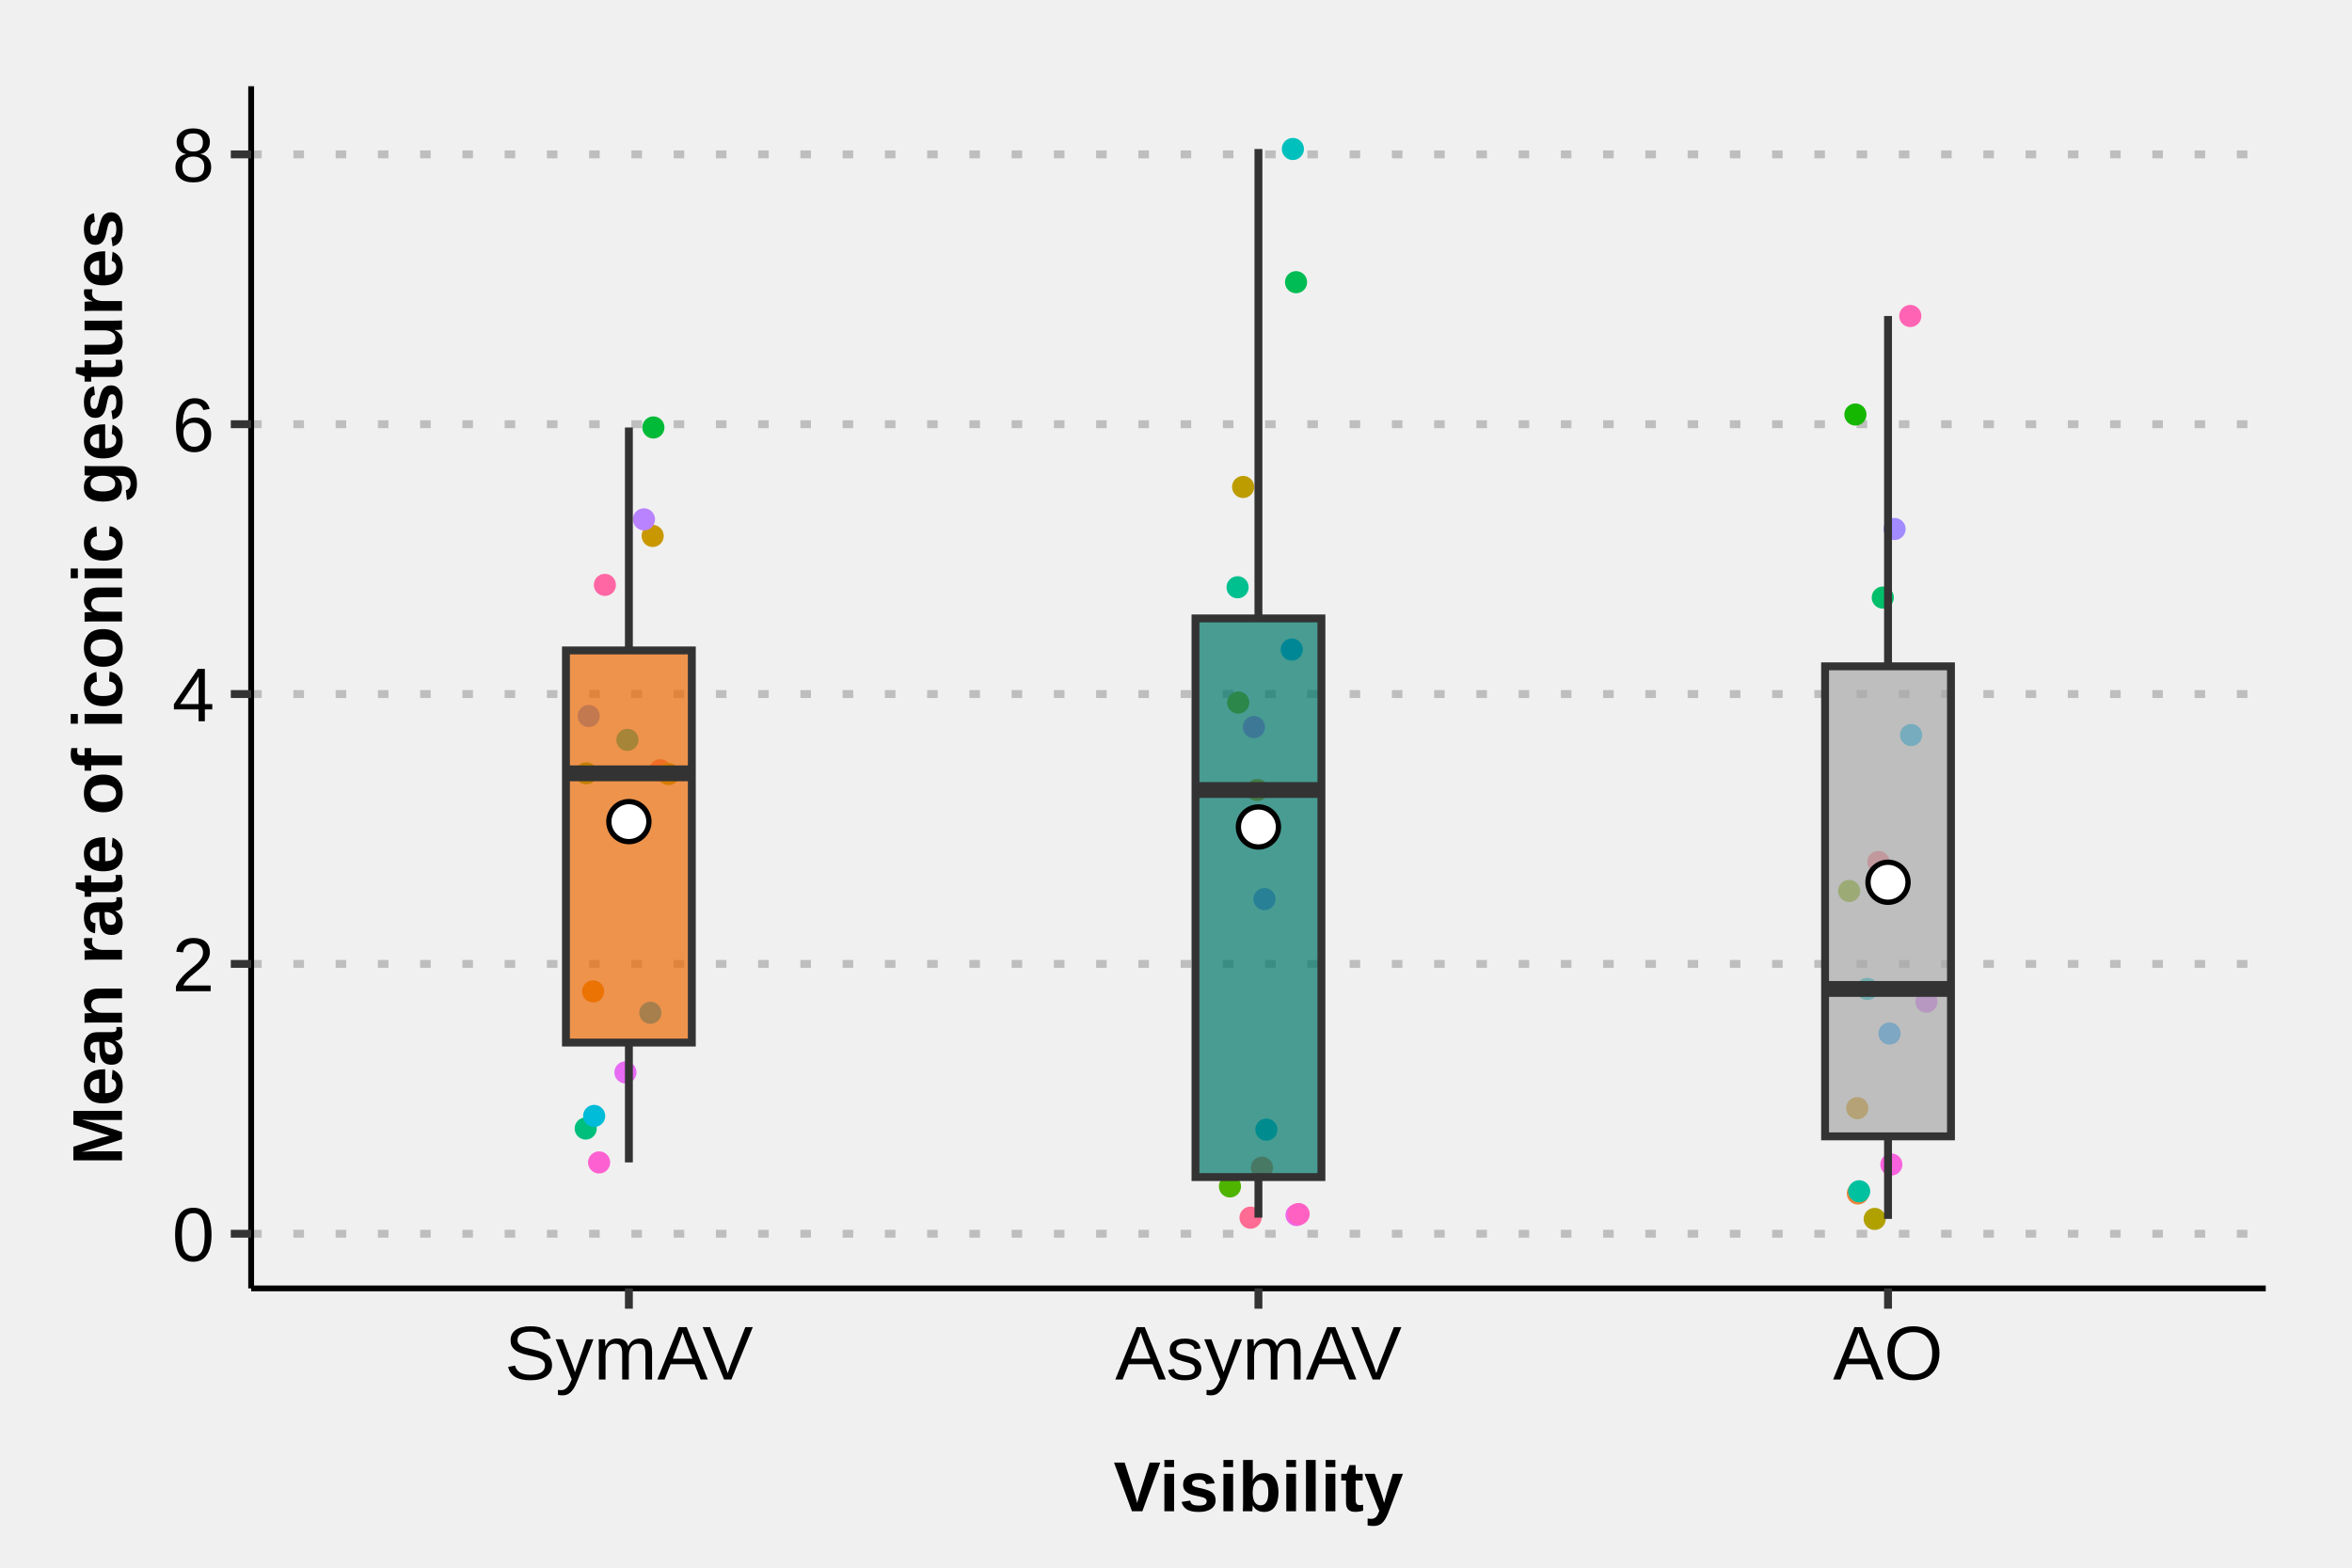
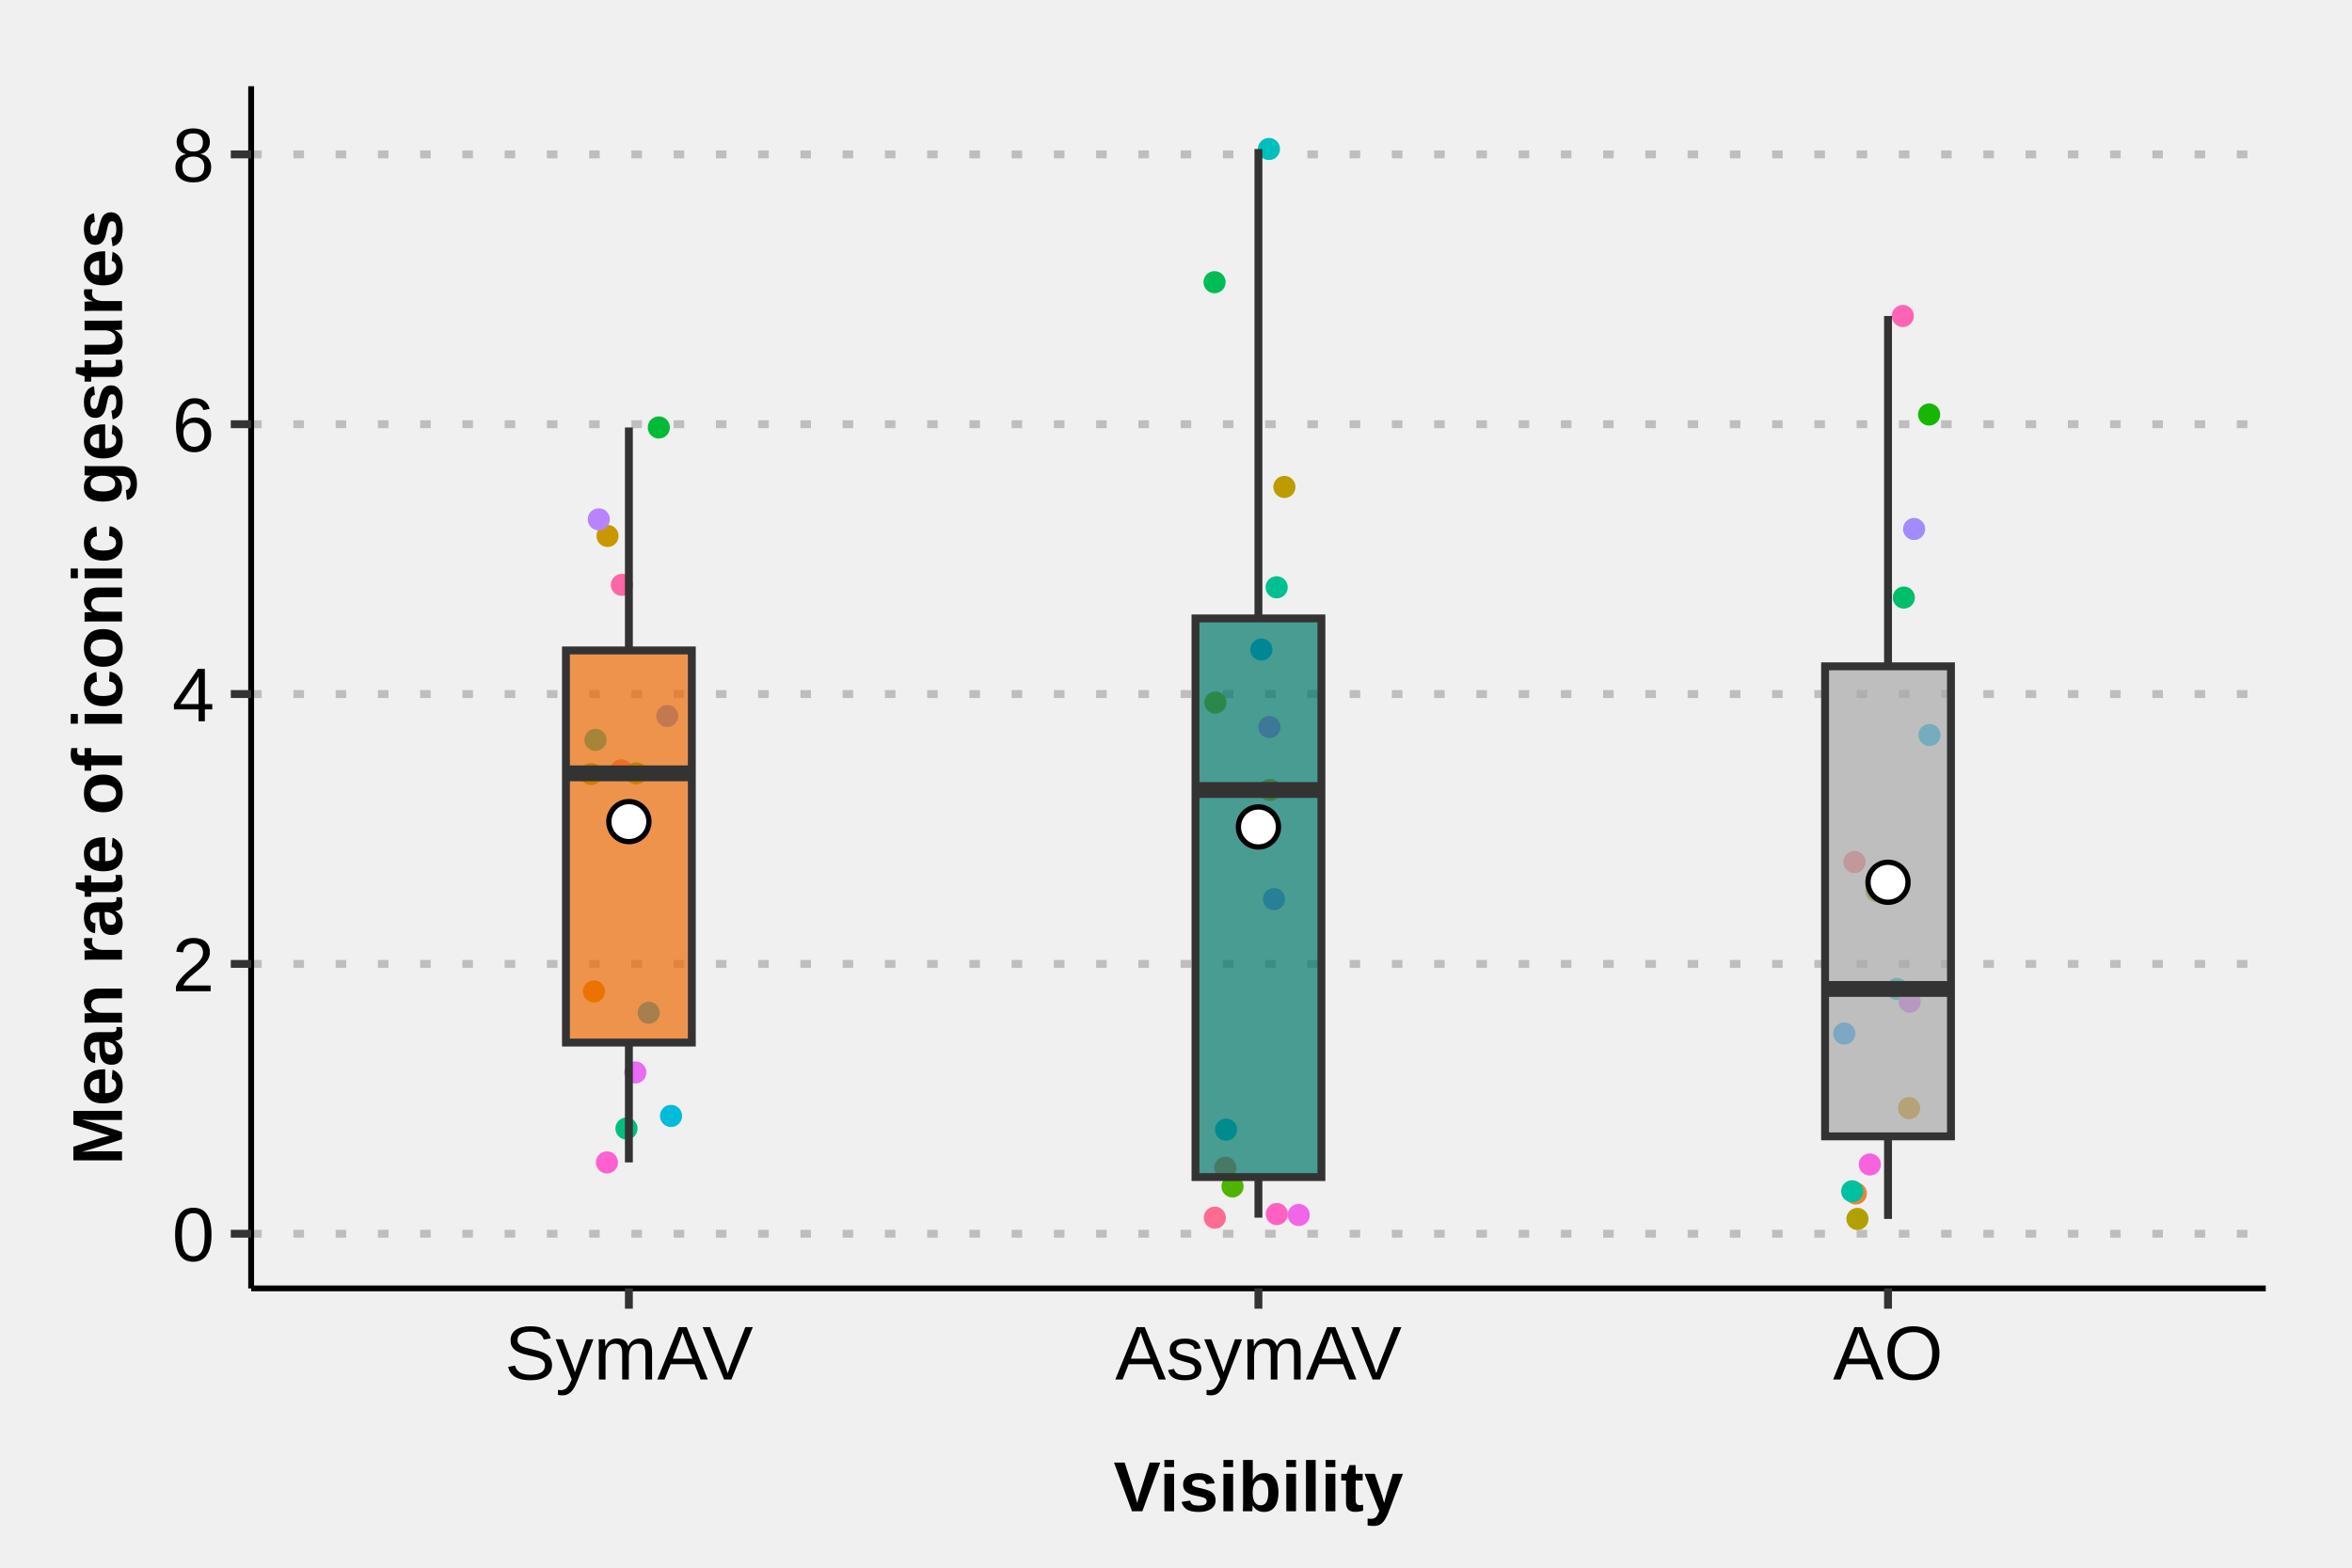
<svg xmlns="http://www.w3.org/2000/svg" width="432.00pt" height="288.00pt" viewBox="0 0 432.00 288.00">
  <g class="svglite">
    <defs>
      <style type="text/css">
    .svglite line, .svglite polyline, .svglite polygon, .svglite path, .svglite rect, .svglite circle {
      fill: none;
      stroke: #000000;
      stroke-linecap: round;
      stroke-linejoin: round;
      stroke-miterlimit: 10.00;
    }
    .svglite text {
      white-space: pre;
    }
    .svglite g.glyphgroup path {
      fill: inherit;
      stroke: none;
    }
  </style>
    </defs>
    <rect width="100%" height="100%" style="stroke: none; fill: none;" />
    <defs>
      <clipPath id="cpMC4wMHw0MzIuMDB8MC4wMHwyODguMDA=">
        <rect x="0.00" y="0.00" width="432.00" height="288.00" />
      </clipPath>
    </defs>
    <g clip-path="url(#cpMC4wMHw0MzIuMDB8MC4wMHwyODguMDA=)">
</g>
    <defs>
      <clipPath id="cpNDYuMTN8NDE2LjE2fDE1Ljg0fDIzNi42OQ==">
        <rect x="46.13" y="15.84" width="370.03" height="220.85" />
      </clipPath>
    </defs>
    <g clip-path="url(#cpNDYuMTN8NDE2LjE2fDE1Ljg0fDIzNi42OQ==)">
      <polyline points="46.13,226.65 416.16,226.65 " style="stroke-width: 1.45; stroke: #BEBEBE; stroke-dasharray: 1.94,5.82; stroke-linecap: butt;" />
      <polyline points="46.13,177.08 416.16,177.08 " style="stroke-width: 1.45; stroke: #BEBEBE; stroke-dasharray: 1.94,5.82; stroke-linecap: butt;" />
      <polyline points="46.13,127.50 416.16,127.50 " style="stroke-width: 1.45; stroke: #BEBEBE; stroke-dasharray: 1.94,5.82; stroke-linecap: butt;" />
      <polyline points="46.13,77.93 416.16,77.93 " style="stroke-width: 1.45; stroke: #BEBEBE; stroke-dasharray: 1.94,5.82; stroke-linecap: butt;" />
      <polyline points="46.13,28.36 416.16,28.36 " style="stroke-width: 1.45; stroke: #BEBEBE; stroke-dasharray: 1.94,5.82; stroke-linecap: butt;" />
-       <circle cx="121.25" cy="141.51" r="1.55" style="stroke-width: 0.97; stroke: #F8766D; fill: #F8766D;" />
-       <circle cx="231.78" cy="214.52" r="1.55" style="stroke-width: 0.97; stroke: #F27C56; fill: #F27C56;" />
-       <circle cx="341.24" cy="219.25" r="1.55" style="stroke-width: 0.97; stroke: #EC823A; fill: #EC823A;" />
-       <circle cx="108.94" cy="182.13" r="1.55" style="stroke-width: 0.97; stroke: #E58700; fill: #E58700;" />
-       <circle cx="230.92" cy="145.13" r="1.55" style="stroke-width: 0.97; stroke: #DC8D00; fill: #DC8D00;" />
-       <circle cx="341.13" cy="203.58" r="1.55" style="stroke-width: 0.97; stroke: #D39200; fill: #D39200;" />
-       <circle cx="119.88" cy="98.46" r="1.55" style="stroke-width: 0.97; stroke: #C99800; fill: #C99800;" />
-       <circle cx="228.33" cy="89.46" r="1.55" style="stroke-width: 0.97; stroke: #BD9C00; fill: #BD9C00;" />
-       <circle cx="344.33" cy="223.93" r="1.55" style="stroke-width: 0.97; stroke: #B1A100; fill: #B1A100;" />
-       <circle cx="122.79" cy="142.20" r="1.55" style="stroke-width: 0.97; stroke: #A3A500; fill: #A3A500;" />
-       <circle cx="227.43" cy="129.07" r="1.55" style="stroke-width: 0.97; stroke: #93AA00; fill: #93AA00;" />
-       <circle cx="339.64" cy="163.68" r="1.55" style="stroke-width: 0.97; stroke: #81AD00; fill: #81AD00;" />
-       <circle cx="107.67" cy="142.07" r="1.55" style="stroke-width: 0.97; stroke: #6BB100; fill: #6BB100;" />
-       <circle cx="225.91" cy="217.96" r="1.55" style="stroke-width: 0.97; stroke: #4EB400; fill: #4EB400;" />
-       <circle cx="340.79" cy="76.15" r="1.55" style="stroke-width: 0.97; stroke: #15B700; fill: #15B700;" />
-       <circle cx="120.01" cy="78.53" r="1.55" style="stroke-width: 0.97; stroke: #00BA38; fill: #00BA38;" />
-       <circle cx="238.05" cy="51.84" r="1.55" style="stroke-width: 0.97; stroke: #00BC54; fill: #00BC54;" />
-       <circle cx="345.82" cy="109.78" r="1.55" style="stroke-width: 0.97; stroke: #00BE6A; fill: #00BE6A;" />
-       <circle cx="107.58" cy="207.32" r="1.55" style="stroke-width: 0.97; stroke: #00BF7D; fill: #00BF7D;" />
-       <circle cx="227.31" cy="107.89" r="1.55" style="stroke-width: 0.97; stroke: #00C08F; fill: #00C08F;" />
-       <circle cx="341.48" cy="218.85" r="1.55" style="stroke-width: 0.97; stroke: #00C19F; fill: #00C19F;" />
-       <circle cx="115.24" cy="135.92" r="1.55" style="stroke-width: 0.97; stroke: #00C0AF; fill: #00C0AF;" />
-       <circle cx="237.47" cy="27.37" r="1.55" style="stroke-width: 0.97; stroke: #00C0BD; fill: #00C0BD;" />
-       <circle cx="342.98" cy="181.68" r="1.55" style="stroke-width: 0.97; stroke: #00BECB; fill: #00BECB;" />
-       <circle cx="109.13" cy="205.01" r="1.55" style="stroke-width: 0.97; stroke: #00BCD8; fill: #00BCD8;" />
-       <circle cx="232.60" cy="207.53" r="1.55" style="stroke-width: 0.97; stroke: #00B9E3; fill: #00B9E3;" />
-       <circle cx="351.02" cy="135.03" r="1.55" style="stroke-width: 0.97; stroke: #00B5EE; fill: #00B5EE;" />
-       <circle cx="119.45" cy="186.06" r="1.55" style="stroke-width: 0.97; stroke: #00B0F6; fill: #00B0F6;" />
-       <circle cx="237.26" cy="119.33" r="1.55" style="stroke-width: 0.97; stroke: #00AAFE; fill: #00AAFE;" />
-       <circle cx="347.06" cy="189.87" r="1.55" style="stroke-width: 0.97; stroke: #18A3FF; fill: #18A3FF;" />
-       <circle cx="108.13" cy="131.54" r="1.55" style="stroke-width: 0.97; stroke: #619CFF; fill: #619CFF;" />
-       <circle cx="232.25" cy="165.17" r="1.55" style="stroke-width: 0.97; stroke: #8694FF; fill: #8694FF;" />
-       <circle cx="347.98" cy="97.18" r="1.55" style="stroke-width: 0.97; stroke: #A28BFF; fill: #A28BFF;" />
-       <circle cx="118.28" cy="95.41" r="1.55" style="stroke-width: 0.97; stroke: #B983FF; fill: #B983FF;" />
-       <circle cx="230.31" cy="133.57" r="1.55" style="stroke-width: 0.97; stroke: #CB7AFF; fill: #CB7AFF;" />
-       <circle cx="353.83" cy="184.02" r="1.55" style="stroke-width: 0.97; stroke: #DB72FB; fill: #DB72FB;" />
-       <circle cx="114.88" cy="197.01" r="1.55" style="stroke-width: 0.97; stroke: #E76BF3; fill: #E76BF3;" />
-       <circle cx="238.14" cy="223.21" r="1.55" style="stroke-width: 0.97; stroke: #F166E9; fill: #F166E9;" />
-       <circle cx="347.39" cy="213.93" r="1.55" style="stroke-width: 0.97; stroke: #F862DE; fill: #F862DE;" />
-       <circle cx="110.04" cy="213.55" r="1.55" style="stroke-width: 0.97; stroke: #FD61D1; fill: #FD61D1;" />
-       <circle cx="238.52" cy="223.03" r="1.55" style="stroke-width: 0.97; stroke: #FF61C3; fill: #FF61C3;" />
-       <circle cx="350.87" cy="58.05" r="1.55" style="stroke-width: 0.97; stroke: #FF63B4; fill: #FF63B4;" />
-       <circle cx="111.10" cy="107.45" r="1.55" style="stroke-width: 0.97; stroke: #FF67A4; fill: #FF67A4;" />
-       <circle cx="229.69" cy="223.70" r="1.55" style="stroke-width: 0.97; stroke: #FF6B93; fill: #FF6B93;" />
-       <circle cx="345.02" cy="158.36" r="1.55" style="stroke-width: 0.97; stroke: #FC7181; fill: #FC7181;" />
+       <circle cx="114.12" cy="141.51" r="1.55" style="stroke-width: 0.97; stroke: #F8766D; fill: #F8766D;" />
+       <circle cx="225.06" cy="214.52" r="1.55" style="stroke-width: 0.97; stroke: #F27C56; fill: #F27C56;" />
+       <circle cx="340.87" cy="219.25" r="1.55" style="stroke-width: 0.97; stroke: #EC823A; fill: #EC823A;" />
+       <circle cx="109.10" cy="182.13" r="1.55" style="stroke-width: 0.97; stroke: #E58700; fill: #E58700;" />
+       <circle cx="233.25" cy="145.13" r="1.55" style="stroke-width: 0.97; stroke: #DC8D00; fill: #DC8D00;" />
+       <circle cx="350.65" cy="203.58" r="1.55" style="stroke-width: 0.97; stroke: #D39200; fill: #D39200;" />
+       <circle cx="111.59" cy="98.46" r="1.55" style="stroke-width: 0.97; stroke: #C99800; fill: #C99800;" />
+       <circle cx="235.91" cy="89.46" r="1.55" style="stroke-width: 0.97; stroke: #BD9C00; fill: #BD9C00;" />
+       <circle cx="341.16" cy="223.93" r="1.55" style="stroke-width: 0.97; stroke: #B1A100; fill: #B1A100;" />
+       <circle cx="108.58" cy="142.20" r="1.55" style="stroke-width: 0.97; stroke: #A3A500; fill: #A3A500;" />
+       <circle cx="223.23" cy="129.07" r="1.55" style="stroke-width: 0.97; stroke: #93AA00; fill: #93AA00;" />
+       <circle cx="344.65" cy="163.68" r="1.55" style="stroke-width: 0.97; stroke: #81AD00; fill: #81AD00;" />
+       <circle cx="116.86" cy="142.07" r="1.55" style="stroke-width: 0.97; stroke: #6BB100; fill: #6BB100;" />
+       <circle cx="226.38" cy="217.96" r="1.55" style="stroke-width: 0.97; stroke: #4EB400; fill: #4EB400;" />
+       <circle cx="354.33" cy="76.15" r="1.55" style="stroke-width: 0.97; stroke: #15B700; fill: #15B700;" />
+       <circle cx="121.01" cy="78.53" r="1.55" style="stroke-width: 0.97; stroke: #00BA38; fill: #00BA38;" />
+       <circle cx="223.08" cy="51.84" r="1.55" style="stroke-width: 0.97; stroke: #00BC54; fill: #00BC54;" />
+       <circle cx="349.68" cy="109.78" r="1.55" style="stroke-width: 0.97; stroke: #00BE6A; fill: #00BE6A;" />
+       <circle cx="115.07" cy="207.32" r="1.55" style="stroke-width: 0.97; stroke: #00BF7D; fill: #00BF7D;" />
+       <circle cx="234.49" cy="107.89" r="1.55" style="stroke-width: 0.97; stroke: #00C08F; fill: #00C08F;" />
+       <circle cx="340.20" cy="218.85" r="1.55" style="stroke-width: 0.97; stroke: #00C19F; fill: #00C19F;" />
+       <circle cx="109.37" cy="135.92" r="1.55" style="stroke-width: 0.97; stroke: #00C0AF; fill: #00C0AF;" />
+       <circle cx="233.07" cy="27.37" r="1.55" style="stroke-width: 0.97; stroke: #00C0BD; fill: #00C0BD;" />
+       <circle cx="348.42" cy="181.68" r="1.55" style="stroke-width: 0.97; stroke: #00BECB; fill: #00BECB;" />
+       <circle cx="123.25" cy="205.01" r="1.55" style="stroke-width: 0.97; stroke: #00BCD8; fill: #00BCD8;" />
+       <circle cx="225.19" cy="207.53" r="1.55" style="stroke-width: 0.97; stroke: #00B9E3; fill: #00B9E3;" />
+       <circle cx="354.40" cy="135.03" r="1.55" style="stroke-width: 0.97; stroke: #00B5EE; fill: #00B5EE;" />
+       <circle cx="119.15" cy="186.06" r="1.55" style="stroke-width: 0.97; stroke: #00B0F6; fill: #00B0F6;" />
+       <circle cx="231.68" cy="119.33" r="1.55" style="stroke-width: 0.97; stroke: #00AAFE; fill: #00AAFE;" />
+       <circle cx="338.75" cy="189.87" r="1.55" style="stroke-width: 0.97; stroke: #18A3FF; fill: #18A3FF;" />
+       <circle cx="122.55" cy="131.54" r="1.55" style="stroke-width: 0.97; stroke: #619CFF; fill: #619CFF;" />
+       <circle cx="234.00" cy="165.17" r="1.55" style="stroke-width: 0.97; stroke: #8694FF; fill: #8694FF;" />
+       <circle cx="351.57" cy="97.18" r="1.55" style="stroke-width: 0.97; stroke: #A28BFF; fill: #A28BFF;" />
+       <circle cx="109.98" cy="95.41" r="1.55" style="stroke-width: 0.97; stroke: #B983FF; fill: #B983FF;" />
+       <circle cx="233.16" cy="133.57" r="1.55" style="stroke-width: 0.97; stroke: #CB7AFF; fill: #CB7AFF;" />
+       <circle cx="350.76" cy="184.02" r="1.55" style="stroke-width: 0.97; stroke: #DB72FB; fill: #DB72FB;" />
+       <circle cx="116.69" cy="197.01" r="1.55" style="stroke-width: 0.97; stroke: #E76BF3; fill: #E76BF3;" />
+       <circle cx="238.54" cy="223.21" r="1.55" style="stroke-width: 0.97; stroke: #F166E9; fill: #F166E9;" />
+       <circle cx="343.44" cy="213.93" r="1.55" style="stroke-width: 0.97; stroke: #F862DE; fill: #F862DE;" />
+       <circle cx="111.48" cy="213.55" r="1.55" style="stroke-width: 0.97; stroke: #FD61D1; fill: #FD61D1;" />
+       <circle cx="234.51" cy="223.03" r="1.55" style="stroke-width: 0.97; stroke: #FF61C3; fill: #FF61C3;" />
+       <circle cx="349.50" cy="58.05" r="1.55" style="stroke-width: 0.97; stroke: #FF63B4; fill: #FF63B4;" />
+       <circle cx="114.22" cy="107.45" r="1.55" style="stroke-width: 0.97; stroke: #FF67A4; fill: #FF67A4;" />
+       <circle cx="223.13" cy="223.70" r="1.55" style="stroke-width: 0.97; stroke: #FF6B93; fill: #FF6B93;" />
+       <circle cx="340.63" cy="158.36" r="1.55" style="stroke-width: 0.97; stroke: #FC7181; fill: #FC7181;" />
      <line x1="115.51" y1="119.49" x2="115.51" y2="78.53" style="stroke-width: 1.45; stroke: #333333; stroke-linecap: butt;" />
      <line x1="115.51" y1="191.53" x2="115.51" y2="213.55" style="stroke-width: 1.45; stroke: #333333; stroke-linecap: butt;" />
      <polygon points="103.95,119.49 103.95,191.53 127.07,191.53 127.07,119.49 103.95,119.49 " style="stroke-width: 1.45; stroke: #333333; stroke-linecap: butt; stroke-linejoin: miter; fill: #ED6B06; fill-opacity: 0.70;" />
      <line x1="103.95" y1="142.07" x2="127.07" y2="142.07" style="stroke-width: 2.91; stroke: #333333; stroke-linecap: butt; stroke-linejoin: miter;" />
      <line x1="231.14" y1="113.61" x2="231.14" y2="27.37" style="stroke-width: 1.45; stroke: #333333; stroke-linecap: butt;" />
      <line x1="231.14" y1="216.24" x2="231.14" y2="223.70" style="stroke-width: 1.45; stroke: #333333; stroke-linecap: butt;" />
      <polygon points="219.58,113.61 219.58,216.24 242.71,216.24 242.71,113.61 219.58,113.61 " style="stroke-width: 1.45; stroke: #333333; stroke-linecap: butt; stroke-linejoin: miter; fill: #00786A; fill-opacity: 0.70;" />
      <line x1="219.58" y1="145.13" x2="242.71" y2="145.13" style="stroke-width: 2.91; stroke: #333333; stroke-linecap: butt; stroke-linejoin: miter;" />
      <line x1="346.78" y1="122.41" x2="346.78" y2="58.05" style="stroke-width: 1.45; stroke: #333333; stroke-linecap: butt;" />
      <line x1="346.78" y1="208.76" x2="346.78" y2="223.93" style="stroke-width: 1.45; stroke: #333333; stroke-linecap: butt;" />
      <polygon points="335.22,122.41 335.22,208.76 358.34,208.76 358.34,122.41 335.22,122.41 " style="stroke-width: 1.45; stroke: #333333; stroke-linecap: butt; stroke-linejoin: miter; fill: #A9A9A9; fill-opacity: 0.70;" />
      <line x1="335.22" y1="181.68" x2="358.34" y2="181.68" style="stroke-width: 2.91; stroke: #333333; stroke-linecap: butt; stroke-linejoin: miter;" />
      <circle cx="115.51" cy="150.94" r="3.68" style="stroke-width: 0.97; fill: #FFFFFF;" />
      <circle cx="231.14" cy="151.92" r="3.68" style="stroke-width: 0.97; fill: #FFFFFF;" />
      <circle cx="346.78" cy="162.08" r="3.68" style="stroke-width: 0.97; fill: #FFFFFF;" />
    </g>
    <g clip-path="url(#cpMC4wMHw0MzIuMDB8MC4wMHwyODguMDA=)">
      <polyline points="46.13,236.69 46.13,15.84 " style="stroke-width: 1.07; stroke-linecap: butt;" />
      <text x="39.40" y="231.66" text-anchor="end" style="font-size: 14.00px; font-family: &quot;Arial&quot;;" textLength="7.78px" lengthAdjust="spacingAndGlyphs">0</text>
      <text x="39.40" y="182.09" text-anchor="end" style="font-size: 14.00px; font-family: &quot;Arial&quot;;" textLength="7.78px" lengthAdjust="spacingAndGlyphs">2</text>
      <text x="39.40" y="132.51" text-anchor="end" style="font-size: 14.00px; font-family: &quot;Arial&quot;;" textLength="7.78px" lengthAdjust="spacingAndGlyphs">4</text>
      <text x="39.40" y="82.94" text-anchor="end" style="font-size: 14.00px; font-family: &quot;Arial&quot;;" textLength="7.78px" lengthAdjust="spacingAndGlyphs">6</text>
      <text x="39.40" y="33.37" text-anchor="end" style="font-size: 14.00px; font-family: &quot;Arial&quot;;" textLength="7.78px" lengthAdjust="spacingAndGlyphs">8</text>
      <polyline points="42.39,226.65 46.13,226.65 " style="stroke-width: 1.45; stroke: #333333; stroke-linecap: butt;" />
      <polyline points="42.39,177.08 46.13,177.08 " style="stroke-width: 1.45; stroke: #333333; stroke-linecap: butt;" />
      <polyline points="42.39,127.50 46.13,127.50 " style="stroke-width: 1.45; stroke: #333333; stroke-linecap: butt;" />
      <polyline points="42.39,77.93 46.13,77.93 " style="stroke-width: 1.45; stroke: #333333; stroke-linecap: butt;" />
      <polyline points="42.39,28.36 46.13,28.36 " style="stroke-width: 1.45; stroke: #333333; stroke-linecap: butt;" />
      <polyline points="46.13,236.69 416.16,236.69 " style="stroke-width: 1.07; stroke-linecap: butt;" />
      <polyline points="115.51,240.42 115.51,236.69 " style="stroke-width: 1.45; stroke: #333333; stroke-linecap: butt;" />
      <polyline points="231.14,240.42 231.14,236.69 " style="stroke-width: 1.45; stroke: #333333; stroke-linecap: butt;" />
      <polyline points="346.78,240.42 346.78,236.69 " style="stroke-width: 1.45; stroke: #333333; stroke-linecap: butt;" />
      <text x="115.51" y="253.43" text-anchor="middle" style="font-size: 14.00px; font-family: &quot;Arial&quot;;" textLength="45.66px" lengthAdjust="spacingAndGlyphs">SymAV</text>
      <text x="231.14" y="253.43" text-anchor="middle" style="font-size: 14.00px; font-family: &quot;Arial&quot;;" textLength="52.66px" lengthAdjust="spacingAndGlyphs">AsymAV</text>
      <text x="346.78" y="253.43" text-anchor="middle" style="font-size: 14.00px; font-family: &quot;Arial&quot;;" textLength="20.23px" lengthAdjust="spacingAndGlyphs">AO</text>
      <text x="231.14" y="277.63" text-anchor="middle" style="font-size: 13.00px; font-weight: bold; font-family: &quot;Arial&quot;;" textLength="53.22px" lengthAdjust="spacingAndGlyphs">Visibility</text>
      <text transform="translate(22.41,126.26) rotate(-90)" text-anchor="middle" style="font-size: 13.00px; font-weight: bold; font-family: &quot;Arial&quot;;" textLength="175.56px" lengthAdjust="spacingAndGlyphs">Mean rate of iconic gestures</text>
    </g>
  </g>
</svg>
